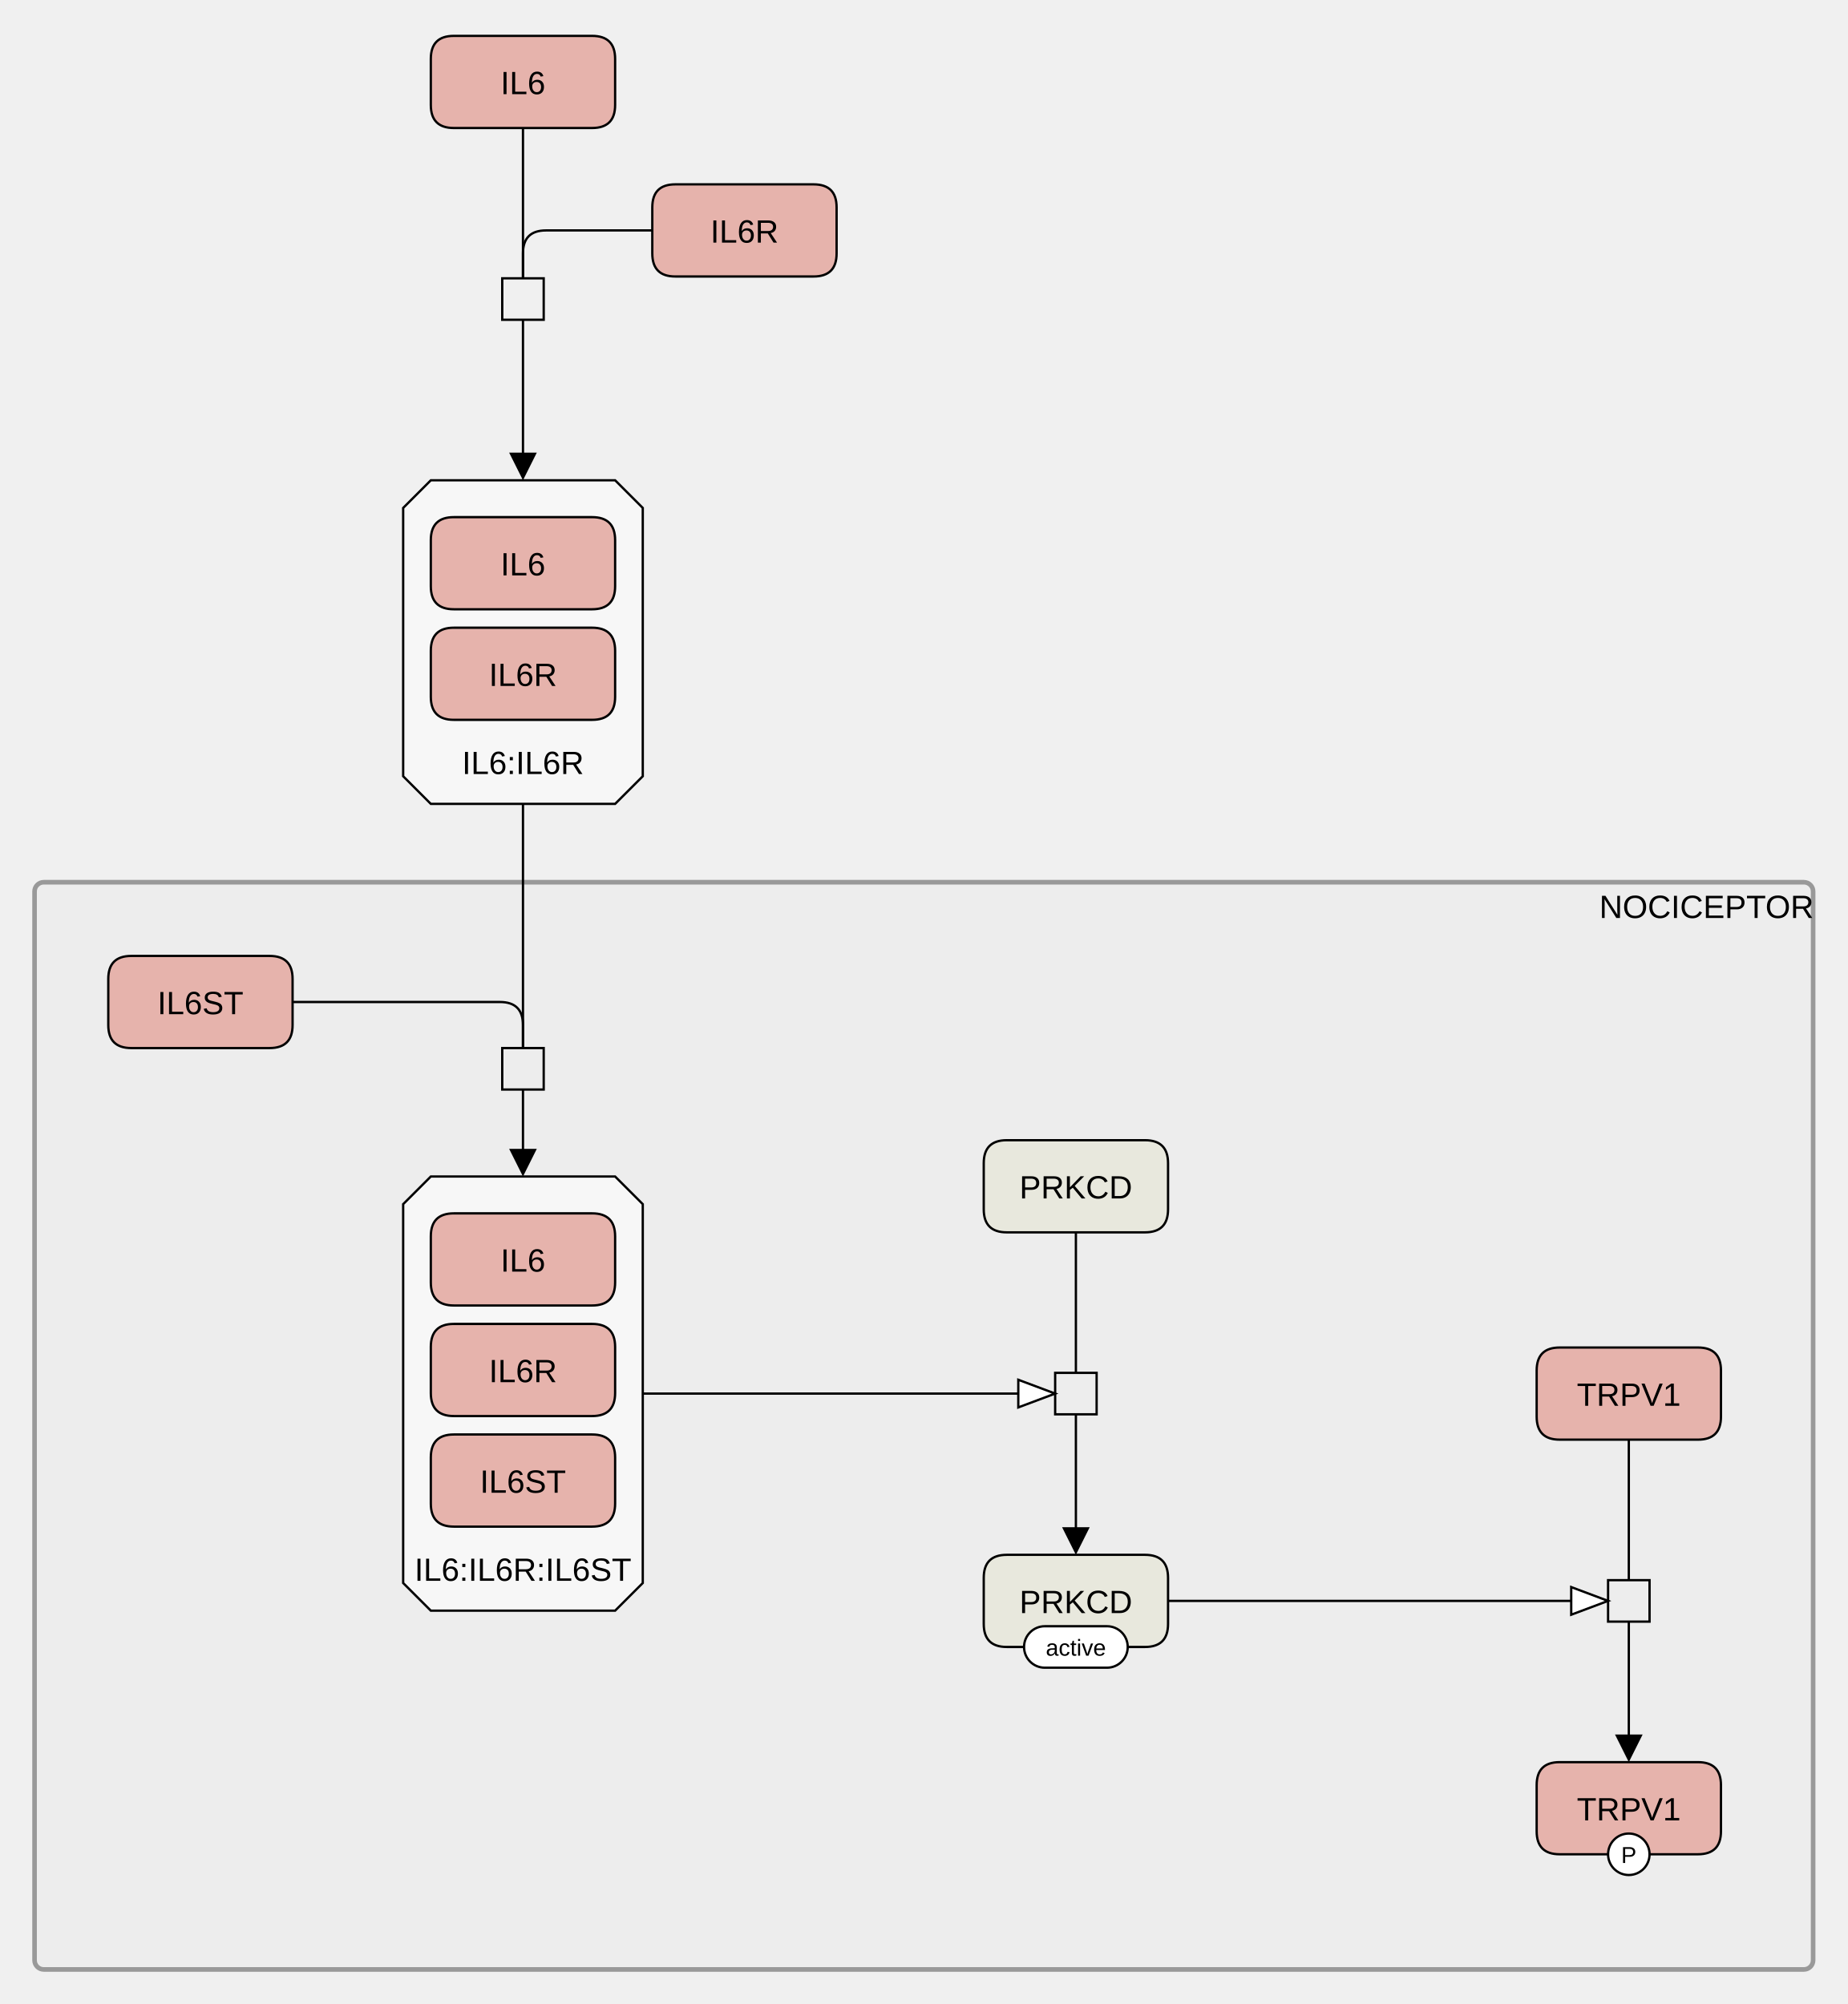
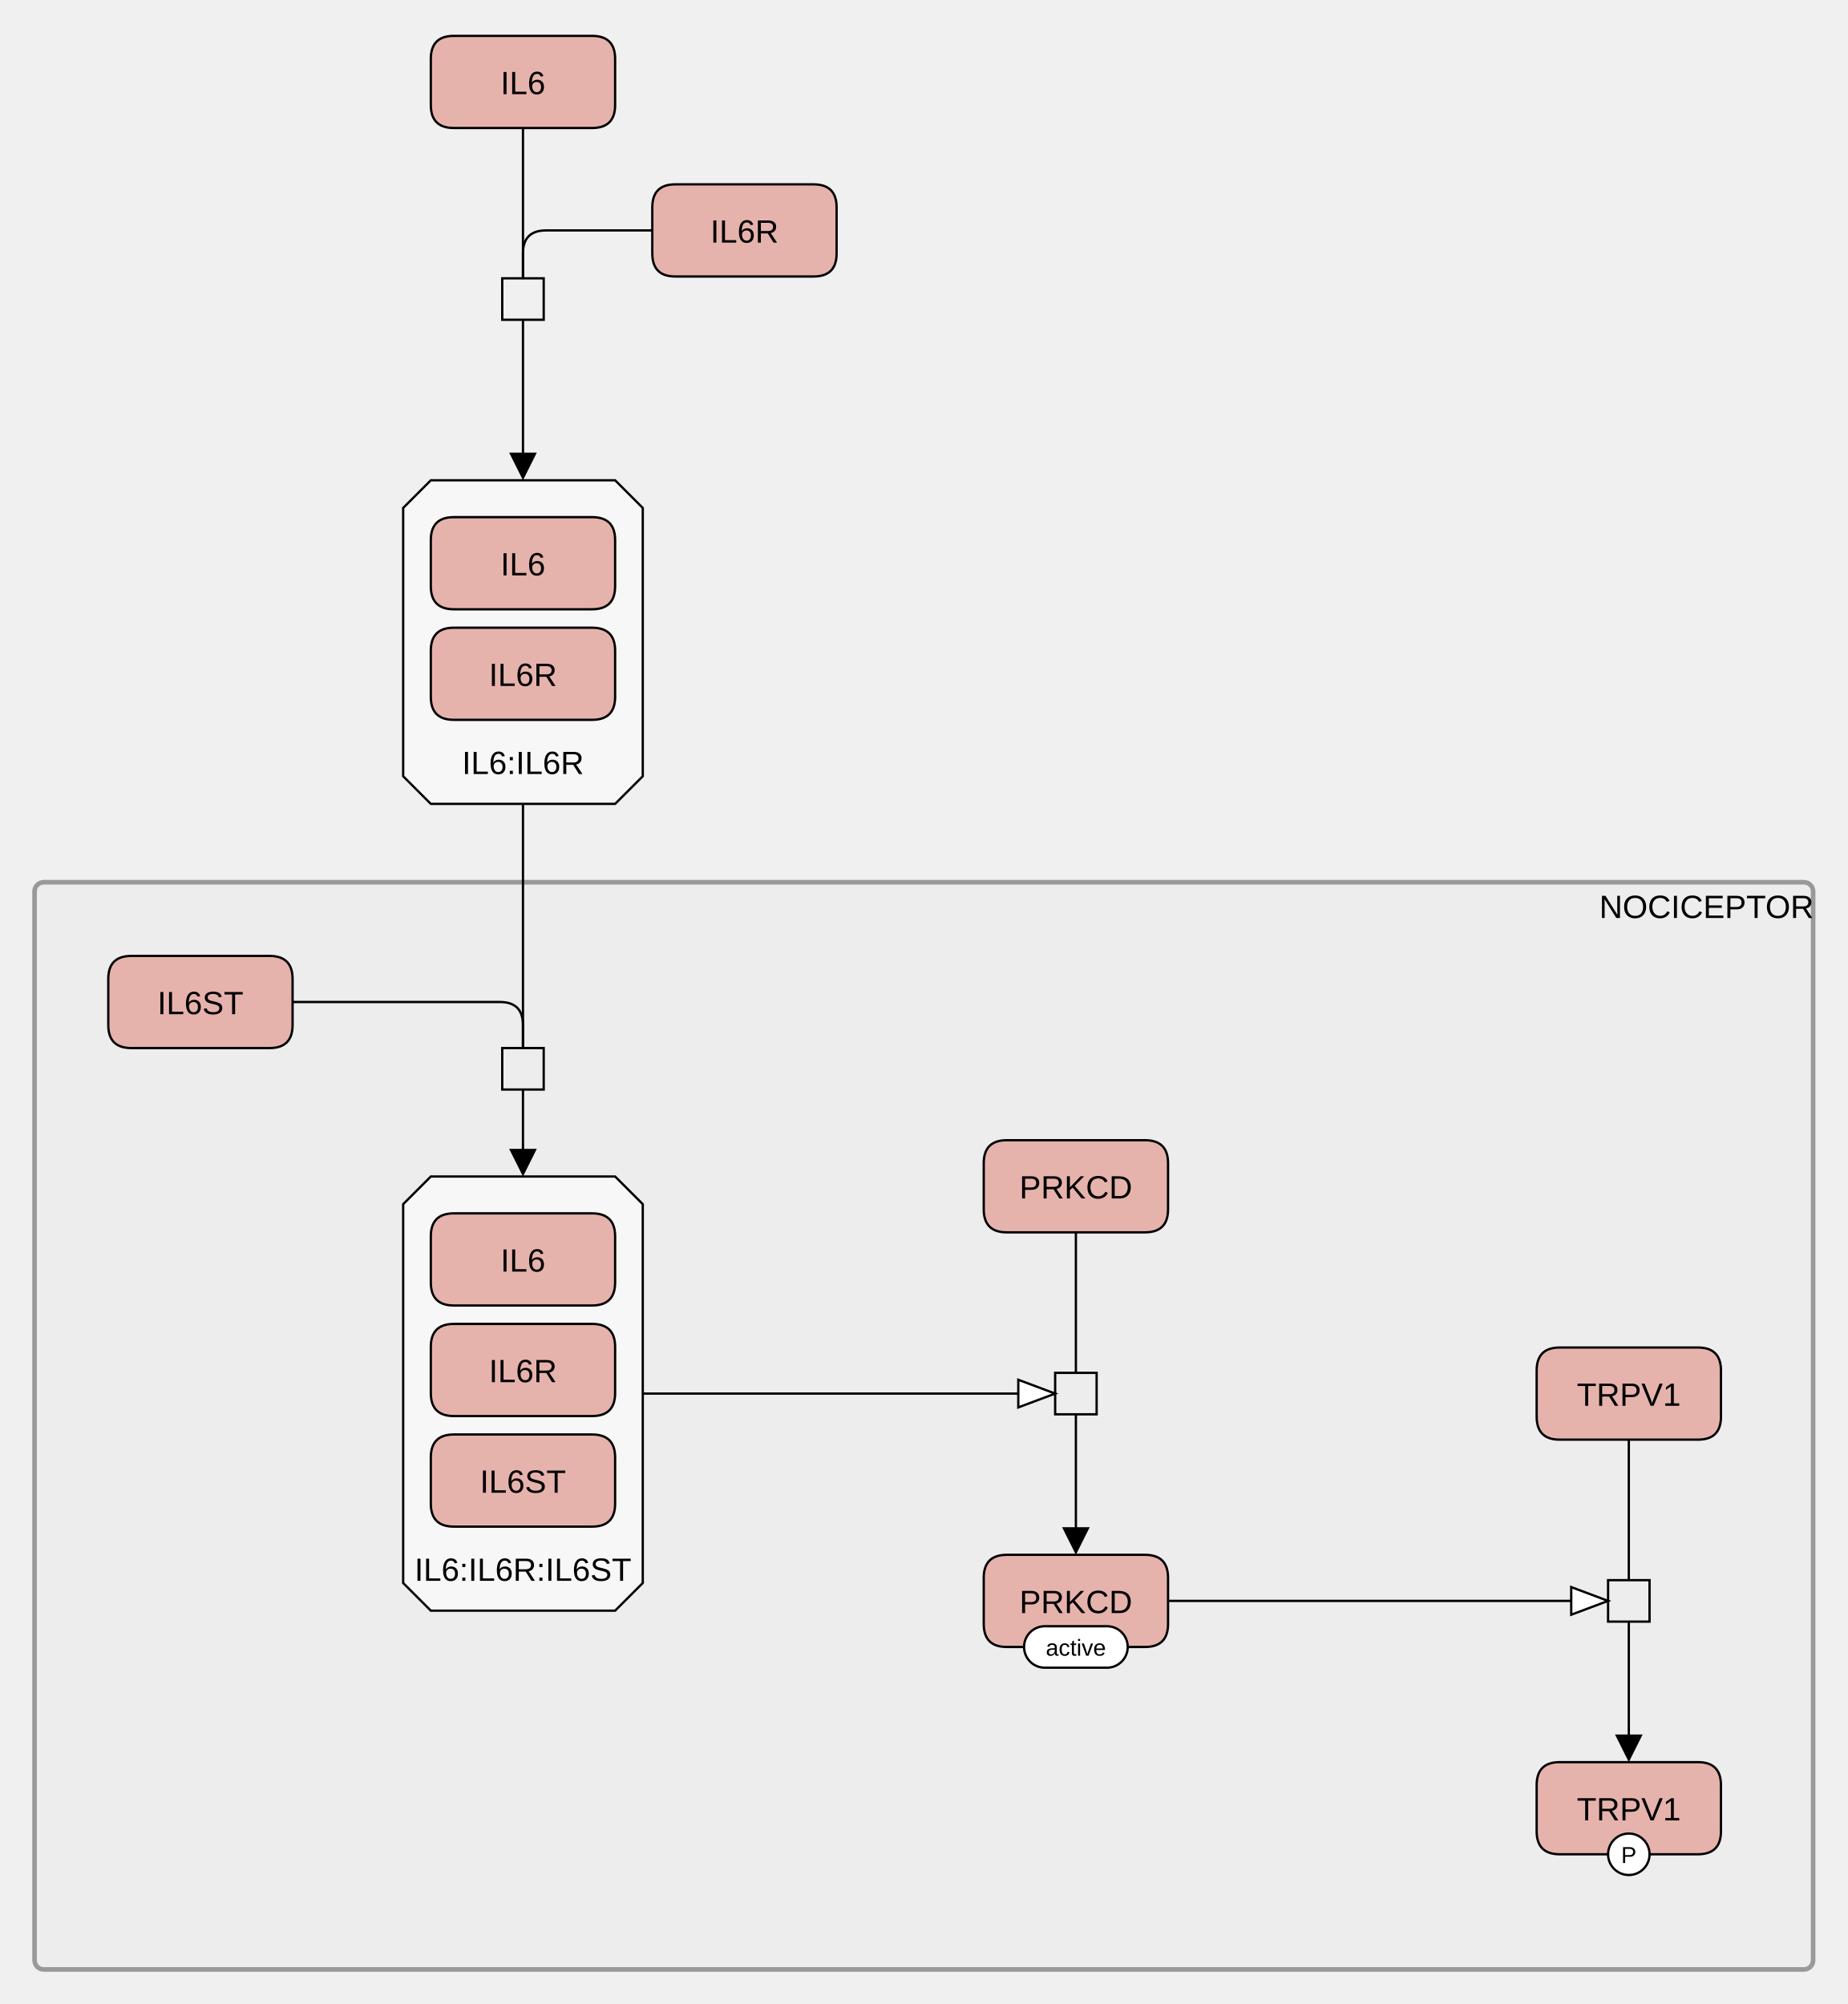
<svg xmlns="http://www.w3.org/2000/svg" width="802" height="870" viewBox="0 0 802 870" stroke-linecap="butt" stroke-miterlimit="10">
  <g transform="translate(-53,-45)">
    <path d="M240 70.574 Q240 60.574 250 60.574 L310 60.574 Q320 60.574 320 70.574 L320 90.574 Q320 100.574 310 100.574 L250 100.574 Q240 100.574 240 90.574 Z" fill="#E6B3AC" stroke="none" />
    <path d="M240 70.574 Q240 60.574 250 60.574 L310 60.574 Q320 60.574 320 70.574 L320 90.574 Q320 100.574 310 100.574 L250 100.574 Q240 100.574 240 90.574 Z" fill="none" stroke="#000000" />
    <text x="280" y="85.865" text-anchor="middle" font-family="'Dialog', Arial, Helvetica, sans-serif" font-size="14" fill="#000000" stroke="none" xml:space="preserve">IL6</text>
    <path d="M336.135 135.035 Q336.135 125.035 346.135 125.035 L406.135 125.035 Q416.135 125.035 416.135 135.035 L416.135 155.035 Q416.135 165.035 406.135 165.035 L346.135 165.035 Q336.135 165.035 336.135 155.035 Z" fill="#E6B3AC" stroke="none" />
    <path d="M336.135 135.035 Q336.135 125.035 346.135 125.035 L406.135 125.035 Q416.135 125.035 416.135 135.035 L416.135 155.035 Q416.135 165.035 406.135 165.035 L346.135 165.035 Q336.135 165.035 336.135 155.035 Z" fill="none" stroke="#000000" />
    <text x="376.135" y="150.327" text-anchor="middle" font-family="'Dialog', Arial, Helvetica, sans-serif" font-size="14" fill="#000000" stroke="none" xml:space="preserve">IL6R</text>
    <path d="M271 165.824 L289 165.824 L289 183.824 L271 183.824 Z" fill="none" stroke="#000000" />
    <path d="M240 253.506 L320 253.506 L332 265.506 L332 381.994 L320 393.994 L240 393.994 L228 381.994 L228 265.506 Z" fill="#F7F7F7" stroke="none" />
    <path d="M240 253.506 L320 253.506 L332 265.506 L332 381.994 L320 393.994 L240 393.994 L228 381.994 L228 265.506 Z" fill="none" stroke="#000000" />
    <text x="280" y="381.041" text-anchor="middle" font-family="'Dialog', Arial, Helvetica, sans-serif" font-size="14" fill="#000000" stroke="none" xml:space="preserve">IL6:IL6R</text>
    <path d="M240 279.506 Q240 269.506 250 269.506 L310 269.506 Q320 269.506 320 279.506 L320 299.506 Q320 309.506 310 309.506 L250 309.506 Q240 309.506 240 299.506 Z" fill="#E6B3AC" stroke="none" />
    <path d="M240 279.506 Q240 269.506 250 269.506 L310 269.506 Q320 269.506 320 279.506 L320 299.506 Q320 309.506 310 309.506 L250 309.506 Q240 309.506 240 299.506 Z" fill="none" stroke="#000000" />
    <text x="280" y="294.797" text-anchor="middle" font-family="'Dialog', Arial, Helvetica, sans-serif" font-size="14" fill="#000000" stroke="none" xml:space="preserve">IL6</text>
    <path d="M240 327.506 Q240 317.506 250 317.506 L310 317.506 Q320 317.506 320 327.506 L320 347.506 Q320 357.506 310 357.506 L250 357.506 Q240 357.506 240 347.506 Z" fill="#E6B3AC" stroke="none" />
    <path d="M240 327.506 Q240 317.506 250 317.506 L310 317.506 Q320 317.506 320 327.506 L320 347.506 Q320 357.506 310 357.506 L250 357.506 Q240 357.506 240 347.506 Z" fill="none" stroke="#000000" />
    <text x="280" y="342.797" text-anchor="middle" font-family="'Dialog', Arial, Helvetica, sans-serif" font-size="14" fill="#000000" stroke="none" xml:space="preserve">IL6R</text>
    <path d="M68 432 C68 429.791 69.791 428 72 428 L836 428 C838.209 428 840 429.791 840 432 L840 896 C840 898.209 838.209 900 836 900 L72 900 C69.791 900 68 898.209 68 896 Z" fill="#999999" fill-opacity="0.031" stroke="none" />
    <path d="M68 432 C68 429.791 69.791 428 72 428 L836 428 C838.209 428 840 429.791 840 432 L840 896 C840 898.209 838.209 900 836 900 L72 900 C69.791 900 68 898.209 68 896 Z" fill="none" stroke="#999999" stroke-width="2" />
    <text x="793.734" y="443.535" text-anchor="middle" font-family="'Dialog', Arial, Helvetica, sans-serif" font-size="14" fill="#000000" stroke="none" xml:space="preserve">NOCICEPTOR</text>
    <path d="M271 500 L289 500 L289 518 L271 518 Z" fill="none" stroke="#000000" />
    <path d="M100 470 Q100 460 110 460 L170 460 Q180 460 180 470 L180 490 Q180 500 170 500 L110 500 Q100 500 100 490 Z" fill="#E6B3AC" stroke="none" />
    <path d="M100 470 Q100 460 110 460 L170 460 Q180 460 180 470 L180 490 Q180 500 170 500 L110 500 Q100 500 100 490 Z" fill="none" stroke="#000000" />
    <text x="140" y="485.291" text-anchor="middle" font-family="'Dialog', Arial, Helvetica, sans-serif" font-size="14" fill="#000000" stroke="none" xml:space="preserve">IL6ST</text>
    <path d="M240 555.756 L320 555.756 L332 567.756 L332 732.244 L320 744.244 L240 744.244 L228 732.244 L228 567.756 Z" fill="#F7F7F7" stroke="none" />
    <path d="M240 555.756 L320 555.756 L332 567.756 L332 732.244 L320 744.244 L240 744.244 L228 732.244 L228 567.756 Z" fill="none" stroke="#000000" />
    <text x="280" y="731.291" text-anchor="middle" font-family="'Dialog', Arial, Helvetica, sans-serif" font-size="14" fill="#000000" stroke="none" xml:space="preserve">IL6:IL6R:IL6ST</text>
    <path d="M240 581.756 Q240 571.756 250 571.756 L310 571.756 Q320 571.756 320 581.756 L320 601.756 Q320 611.756 310 611.756 L250 611.756 Q240 611.756 240 601.756 Z" fill="#E6B3AC" stroke="none" />
    <path d="M240 581.756 Q240 571.756 250 571.756 L310 571.756 Q320 571.756 320 581.756 L320 601.756 Q320 611.756 310 611.756 L250 611.756 Q240 611.756 240 601.756 Z" fill="none" stroke="#000000" />
    <text x="280" y="597.047" text-anchor="middle" font-family="'Dialog', Arial, Helvetica, sans-serif" font-size="14" fill="#000000" stroke="none" xml:space="preserve">IL6</text>
    <path d="M240 629.756 Q240 619.756 250 619.756 L310 619.756 Q320 619.756 320 629.756 L320 649.756 Q320 659.756 310 659.756 L250 659.756 Q240 659.756 240 649.756 Z" fill="#E6B3AC" stroke="none" />
    <path d="M240 629.756 Q240 619.756 250 619.756 L310 619.756 Q320 619.756 320 629.756 L320 649.756 Q320 659.756 310 659.756 L250 659.756 Q240 659.756 240 649.756 Z" fill="none" stroke="#000000" />
    <text x="280" y="645.047" text-anchor="middle" font-family="'Dialog', Arial, Helvetica, sans-serif" font-size="14" fill="#000000" stroke="none" xml:space="preserve">IL6R</text>
    <path d="M240 677.756 Q240 667.756 250 667.756 L310 667.756 Q320 667.756 320 677.756 L320 697.756 Q320 707.756 310 707.756 L250 707.756 Q240 707.756 240 697.756 Z" fill="#E6B3AC" stroke="none" />
    <path d="M240 677.756 Q240 667.756 250 667.756 L310 667.756 Q320 667.756 320 677.756 L320 697.756 Q320 707.756 310 707.756 L250 707.756 Q240 707.756 240 697.756 Z" fill="none" stroke="#000000" />
    <text x="280" y="693.047" text-anchor="middle" font-family="'Dialog', Arial, Helvetica, sans-serif" font-size="14" fill="#000000" stroke="none" xml:space="preserve">IL6ST</text>
-     <path d="M480 550 Q480 540 490 540 L550 540 Q560 540 560 550 L560 570 Q560 580 550 580 L490 580 Q480 580 480 570 Z" fill="#E8E8DD" stroke="none" />
+     <path d="M480 550 Q480 540 490 540 L550 540 Q560 540 560 550 L560 570 Q560 580 550 580 L490 580 Q480 580 480 570 Z" fill="#E6B3AC" stroke="none" />
    <path d="M480 550 Q480 540 490 540 L550 540 Q560 540 560 550 L560 570 Q560 580 550 580 L490 580 Q480 580 480 570 Z" fill="none" stroke="#000000" />
    <text x="520" y="565.291" text-anchor="middle" font-family="'Dialog', Arial, Helvetica, sans-serif" font-size="14" fill="#000000" stroke="none" xml:space="preserve">PRKCD</text>
    <path d="M511 641 L529 641 L529 659 L511 659 Z" fill="none" stroke="#000000" />
-     <path d="M480 730 Q480 720 490 720 L550 720 Q560 720 560 730 L560 750 Q560 760 550 760 L490 760 Q480 760 480 750 Z" fill="#E8E8DD" stroke="none" />
+     <path d="M480 730 Q480 720 490 720 L550 720 Q560 720 560 730 L560 750 Q560 760 550 760 L490 760 Q480 760 480 750 Z" fill="#E6B3AC" stroke="none" />
    <path d="M480 730 Q480 720 490 720 L550 720 Q560 720 560 730 L560 750 Q560 760 550 760 L490 760 Q480 760 480 750 Z" fill="none" stroke="#000000" />
    <text x="520" y="745.291" text-anchor="middle" font-family="'Dialog', Arial, Helvetica, sans-serif" font-size="14" fill="#000000" stroke="none" xml:space="preserve">PRKCD</text>
    <path d="M497.5 760 C497.5 755.029 501.529 751 506.5 751 L533.5 751 C538.471 751 542.5 755.029 542.5 760 L542.5 760 C542.5 764.971 538.471 769 533.5 769 L506.5 769 C501.529 769 497.5 764.971 497.5 760 Z" fill="#FFFFFF" stroke="none" />
    <path d="M497.5 760 C497.5 755.029 501.529 751 506.5 751 L533.5 751 C538.471 751 542.5 755.029 542.5 760 L542.5 760 C542.5 764.971 538.471 769 533.5 769 L506.5 769 C501.529 769 497.5 764.971 497.5 760 Z" fill="none" stroke="#000000" />
    <text x="520" y="763.779" text-anchor="middle" font-family="'Dialog', Arial, Helvetica, sans-serif" font-size="10" fill="#000000" stroke="none" xml:space="preserve">active</text>
    <path d="M720 640 Q720 630 730 630 L790 630 Q800 630 800 640 L800 660 Q800 670 790 670 L730 670 Q720 670 720 660 Z" fill="#E6B3AC" stroke="none" />
    <path d="M720 640 Q720 630 730 630 L790 630 Q800 630 800 640 L800 660 Q800 670 790 670 L730 670 Q720 670 720 660 Z" fill="none" stroke="#000000" />
    <text x="760" y="655.291" text-anchor="middle" font-family="'Dialog', Arial, Helvetica, sans-serif" font-size="14" fill="#000000" stroke="none" xml:space="preserve">TRPV1</text>
    <path d="M751 731 L769 731 L769 749 L751 749 Z" fill="none" stroke="#000000" />
    <path d="M720 820 Q720 810 730 810 L790 810 Q800 810 800 820 L800 840 Q800 850 790 850 L730 850 Q720 850 720 840 Z" fill="#E6B3AC" stroke="none" />
    <path d="M720 820 Q720 810 730 810 L790 810 Q800 810 800 820 L800 840 Q800 850 790 850 L730 850 Q720 850 720 840 Z" fill="none" stroke="#000000" />
    <text x="760" y="835.291" text-anchor="middle" font-family="'Dialog', Arial, Helvetica, sans-serif" font-size="14" fill="#000000" stroke="none" xml:space="preserve">TRPV1</text>
    <path d="M751 850 C751 845.029 755.029 841 760 841 L760 841 C764.971 841 769 845.029 769 850 L769 850 C769 854.971 764.971 859 760 859 L760 859 C755.029 859 751 854.971 751 850 Z" fill="#FFFFFF" stroke="none" />
    <path d="M751 850 C751 845.029 755.029 841 760 841 L760 841 C764.971 841 769 845.029 769 850 L769 850 C769 854.971 764.971 859 760 859 L760 859 C755.029 859 751 854.971 751 850 Z" fill="none" stroke="#000000" />
    <text x="760" y="853.779" text-anchor="middle" font-family="'Dialog', Arial, Helvetica, sans-serif" font-size="10" fill="#000000" stroke="none" xml:space="preserve">P</text>
    <path d="M280 100.574 L280 165.824" fill="none" stroke="#000000" />
    <path d="M336.135 145.035 L290 145.035 Q280 145.035 280 155.035 L280 165.824" fill="none" stroke="#000000" />
    <path d="M280 183.824 L280 242.506" fill="none" stroke="#000000" />
    <path d="M280 253.506 L274 241.506 L286 241.506 Z" fill="#000000" stroke="none" />
    <path d="M280 393.994 L280 500" fill="none" stroke="#000000" />
    <path d="M180 480 L270 480 Q280 480 280 490 L280 500" fill="none" stroke="#000000" />
    <path d="M280 518 L280 544.756" fill="none" stroke="#000000" />
    <path d="M280 555.756 L274 543.756 L286 543.756 Z" fill="#000000" stroke="none" />
    <path d="M520 580 L520 641" fill="none" stroke="#000000" />
    <path d="M520 659 L520 709" fill="none" stroke="#000000" />
    <path d="M520 720 L514 708 L526 708 Z" fill="#000000" stroke="none" />
    <path d="M332 650 L496 650" fill="none" stroke="#000000" />
    <path d="M511 650 L495 656 L495 644 Z" fill="white" stroke="#000000" />
    <path d="M760 670 L760 731" fill="none" stroke="#000000" />
    <path d="M760 749 L760 799" fill="none" stroke="#000000" />
    <path d="M760 810 L754 798 L766 798 Z" fill="#000000" stroke="none" />
    <path d="M560 740 L736 740" fill="none" stroke="#000000" />
    <path d="M751 740 L735 746 L735 734 Z" fill="white" stroke="#000000" />
  </g>
</svg>
